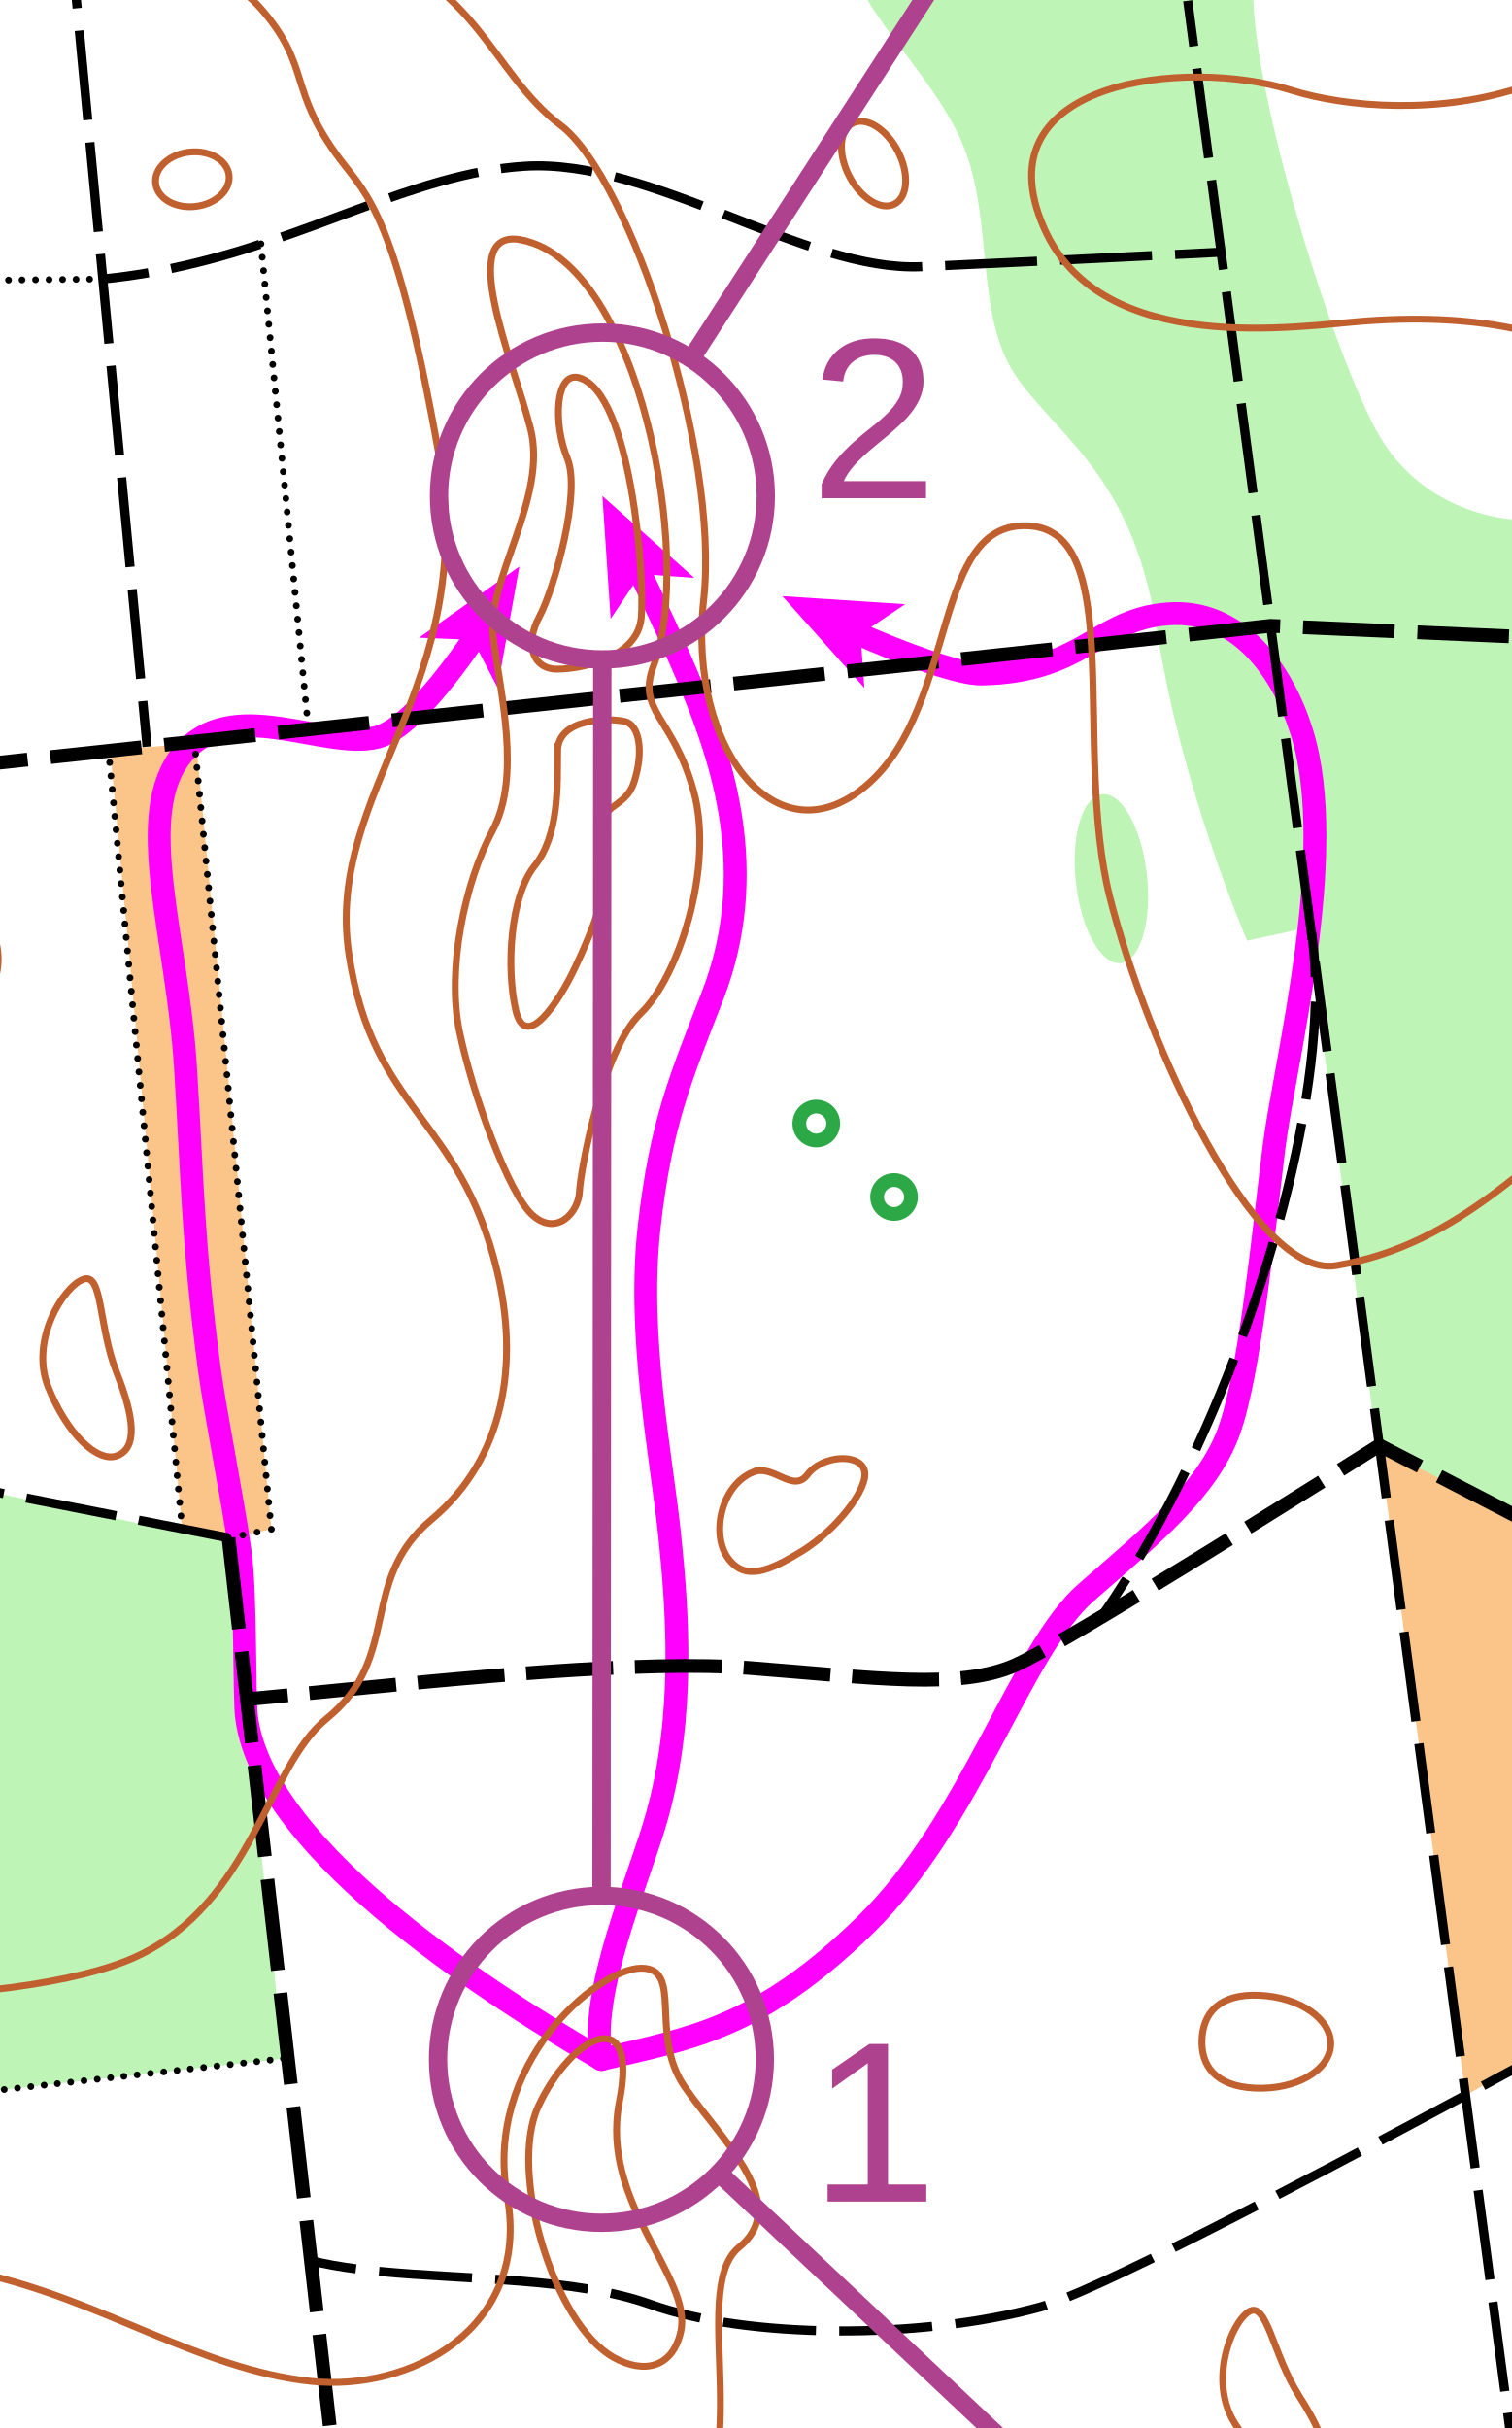
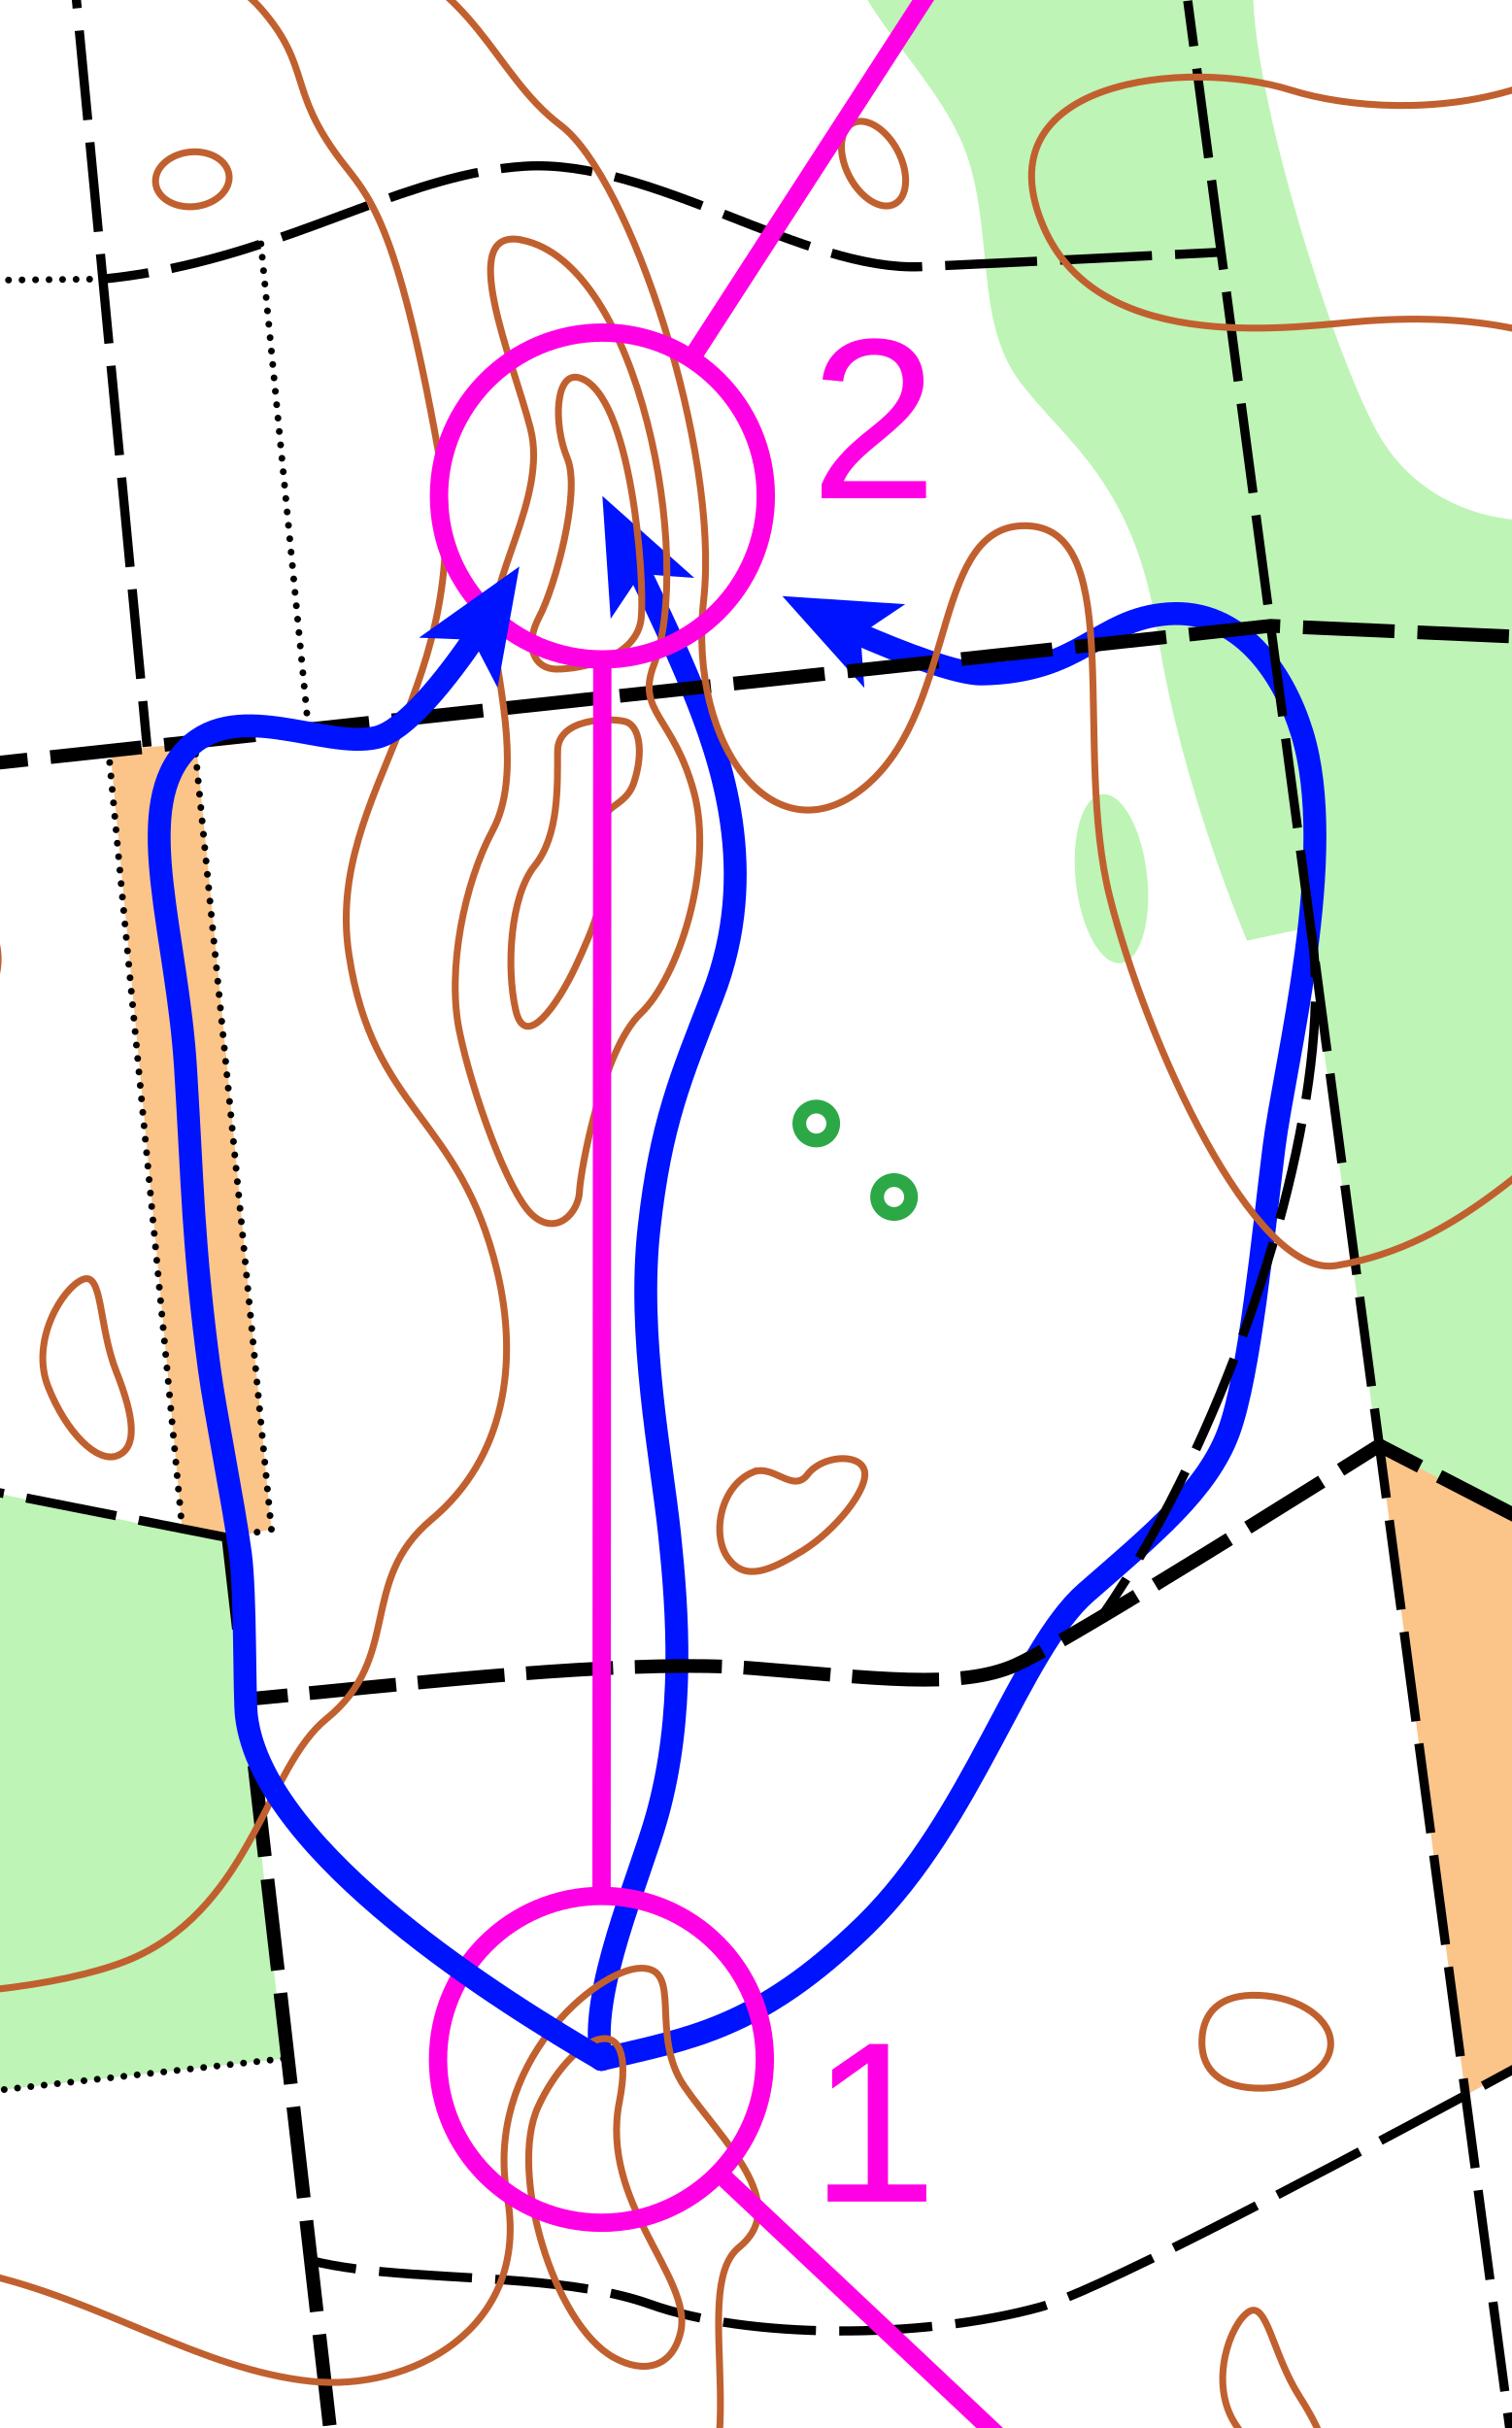
- <svg xmlns="http://www.w3.org/2000/svg" id="Layer_2" data-name="Layer 2" viewBox="0 0 330 530">
+ <svg xmlns="http://www.w3.org/2000/svg" id="Layer_2" version="1.1" viewBox="0 0 330 530">
  <defs>
    <style>
-       .cls-1 {
-         stroke-dasharray: 19.67 4.92;
-       }
- 
-       .cls-1, .cls-2, .cls-3, .cls-4, .cls-5, .cls-6, .cls-7, .cls-8, .cls-9, .cls-10, .cls-11, .cls-12, .cls-13, .cls-14, .cls-15, .cls-16, .cls-17, .cls-18, .cls-19, .cls-20, .cls-21, .cls-22 {
+       .st0 {
+         stroke-dasharray: 0 2.94;
+       }
+ 
+       .st0, .st1, .st2, .st3, .st4, .st5, .st6, .st7, .st8, .st9, .st10, .st11, .st12, .st13, .st14, .st15, .st16, .st17, .st18, .st19, .st20 {
        stroke-miterlimit: 10;
      }

-       .cls-1, .cls-2, .cls-3, .cls-4, .cls-5, .cls-6, .cls-7, .cls-9, .cls-10, .cls-11, .cls-12, .cls-13, .cls-14, .cls-15, .cls-16, .cls-17, .cls-18, .cls-23, .cls-19, .cls-20, .cls-21, .cls-22 {
+       .st0, .st1, .st2, .st3, .st4, .st6, .st7, .st8, .st9, .st10, .st11, .st12, .st13, .st14, .st15, .st16, .st21, .st17, .st22, .st23, .st18, .st19, .st20 {
        fill: none;
      }

-       .cls-1, .cls-2, .cls-3, .cls-4, .cls-5, .cls-6, .cls-9, .cls-10, .cls-11, .cls-12, .cls-14, .cls-15, .cls-17, .cls-18, .cls-19, .cls-20, .cls-21, .cls-22 {
+       .st0, .st1, .st2, .st3, .st4, .st6, .st8, .st9, .st10, .st12, .st13, .st15, .st16, .st17, .st18, .st19, .st20 {
        stroke: #000;
      }

-       .cls-1, .cls-4, .cls-9, .cls-11, .cls-18, .cls-21, .cls-22 {
+       .st0, .st1, .st3, .st4, .st7, .st9, .st15 {
+         stroke-linecap: round;
+       }
+ 
+       .st0, .st1, .st3, .st4, .st9, .st15 {
+         stroke-width: 1.47px;
+       }
+ 
+       .st24 {
+         fill: #fff;
+       }
+ 
+       .st2 {
+         stroke-dasharray: 19.01 4.75;
+       }
+ 
+       .st2, .st12, .st21, .st18, .st19 {
+         stroke-width: 3px;
+       }
+ 
+       .st3 {
+         stroke-dasharray: 0 3.18;
+       }
+ 
+       .st4 {
+         stroke-dasharray: 0 2.93;
+       }
+ 
+       .st5 {
+         stroke: #bef4b6;
+       }
+ 
+       .st5, .st25 {
+         fill: #bef4b6;
+       }
+ 
+       .st6, .st8, .st10, .st13, .st16, .st17, .st20 {
        stroke-width: 2px;
      }

-       .cls-2 {
+       .st6, .st12 {
+         stroke-dasharray: 20 5;
+       }
+ 
+       .st7 {
+         stroke: #0013ff;
+         stroke-width: 5px;
+       }
+ 
+       .st8 {
+         stroke-dasharray: 19.6 4.9;
+       }
+ 
+       .st9 {
        stroke-dasharray: 0 2.95;
      }

-       .cls-2, .cls-3, .cls-5, .cls-12, .cls-13, .cls-14, .cls-15, .cls-20 {
-         stroke-linecap: round;
-       }
- 
-       .cls-2, .cls-3, .cls-5, .cls-12, .cls-14, .cls-15, .cls-20 {
-         stroke-width: 1.47px;
-       }
- 
-       .cls-3 {
-         stroke-dasharray: 0 2.95;
-       }
- 
-       .cls-4 {
-         stroke-dasharray: 20.09 5.02;
-       }
- 
-       .cls-24 {
+       .st26, .st27, .st28 {
+         isolation: isolate;
+       }
+ 
+       .st27 {
        fill: #fab061;
        opacity: .75;
      }

-       .cls-25 {
-         fill: #fff;
-       }
- 
-       .cls-5 {
-         stroke-dasharray: 0 2.93;
-       }
- 
-       .cls-6 {
+       .st11 {
+         stroke-width: 1.5px;
+       }
+ 
+       .st11, .st22, .st23 {
+         stroke: #c1602f;
+       }
+ 
+       .st13 {
+         stroke-dasharray: 19.67 4.92;
+       }
+ 
+       .st14 {
+         stroke: #ff00e5;
+         stroke-width: 4px;
+       }
+ 
+       .st15 {
+         stroke-dasharray: 0 2.92;
+       }
+ 
+       .st16 {
+         stroke-dasharray: 20.09 5.02;
+       }
+ 
+       .st21 {
+         stroke: #2ca846;
+         stroke-linejoin: bevel;
+       }
+ 
+       .st17 {
+         stroke-dasharray: 20.33 5.08;
+       }
+ 
+       .st22 {
+         stroke-miterlimit: 10;
+         stroke-width: 1.5px;
+       }
+ 
+       .st23 {
+         stroke-miterlimit: 10;
+         stroke-width: 1.5px;
+       }
+ 
+       .st18 {
        stroke-dasharray: 18.76 4.69;
      }

-       .cls-6, .cls-10, .cls-17, .cls-23, .cls-19 {
-         stroke-width: 3px;
-       }
- 
-       .cls-7 {
-         stroke: #af428f;
-         stroke-width: 4px;
-       }
- 
-       .cls-8 {
-         stroke: #bef4b6;
-       }
- 
-       .cls-8, .cls-26 {
-         fill: #bef4b6;
-       }
- 
-       .cls-9, .cls-17 {
-         stroke-dasharray: 20 5;
-       }
- 
-       .cls-10 {
-         stroke-dasharray: 19.01 4.75;
-       }
- 
-       .cls-27 {
-         fill: #af428f;
+       .st20 {
+         stroke-dasharray: 21.42 5.36;
+       }
+ 
+       .st28 {
+         fill: #ff00e5;
        font-family: ArialMT, Arial;
        font-size: 50px;
      }

-       .cls-12 {
-         stroke-dasharray: 0 2.94;
-       }
- 
-       .cls-13 {
-         stroke: #f0f;
-         stroke-width: 5px;
-       }
- 
-       .cls-15 {
-         stroke-dasharray: 0 2.92;
-       }
- 
-       .cls-16 {
-         stroke: #c1602f;
-         stroke-width: 1.5px;
-       }
- 
-       .cls-18 {
-         stroke-dasharray: 19.6 4.9;
-       }
- 
-       .cls-28 {
-         fill: #f0f;
-       }
- 
-       .cls-23 {
-         stroke: #2ca846;
-         stroke-linejoin: bevel;
-       }
- 
-       .cls-20 {
-         stroke-dasharray: 0 3.18;
-       }
- 
-       .cls-21 {
-         stroke-dasharray: 20.33 5.08;
-       }
- 
-       .cls-22 {
-         stroke-dasharray: 21.42 5.36;
+       .st29 {
+         fill: #0013ff;
      }
    </style>
  </defs>
-   <rect class="cls-25" width="330" height="530" />
-   <rect class="cls-25" x="-100" width="530" height="530" />
-   <polygon class="cls-24" points="319.94 457.37 443.75 389.14 301.12 315.51 319.94 457.37" />
-   <g>
-     <polygon class="cls-24" points="24.06 163.79 42.81 162.2 59.25 333.82 49.89 335.7 39.77 333.7 24.06 163.79" />
-     <path class="cls-8" d="M185.69-13.34c-.98,13.44,19.05,28.78,25.49,46.05s1.9,37.04,11.88,50.33c9.97,13.29,24.98,21.76,30.16,55.26,5.18,33.51,19.33,66.46,19.33,66.46l13.33-2.87,15.24,113.62,61.65,31.28-30.45-232.77s-21.58.2-32.4-20.02c-10.82-20.21-29.25-81.16-26.58-100.09,2.67-18.93-87.65-7.24-87.65-7.24Z" />
-     <ellipse class="cls-26" cx="242.64" cy="191.79" rx="7.8" ry="18.54" transform="translate(-19.59 27.8) rotate(-6.3)" />
-     <path class="cls-26" d="M61.87,449.38l-203.45,22.51,30.35-98.4s31.46,46.48,55.74,29.76c16.29-11.22,12.86-24.01,24.08-46.78s28.01-31.1,28.01-31.1l53.11,11.31,12.18,112.7Z" />
-   </g>
-   <g>
-     <path class="cls-13" d="M131.3,449.53c-20.72-12.12-73.69-44.68-77.48-74.74-.55-4.33-.15-26.84-1.36-35.78-1.48-10.9-5.55-31.06-6.77-40.28-3.62-27.35-3.62-40.38-5.18-65.54-1.81-29.13-11.65-55.48-.59-68.71,10.74-12.83,30.66-.8,42.25-3.5,6.38-1.49,15.2-12.64,21.84-22.38" />
-     <polygon class="cls-28" points="113.39 123.66 108.62 150.1 103.21 139.67 91.47 139.2 113.39 123.66" />
-   </g>
-   <g>
-     <path class="cls-13" d="M131.3,449.53c-2.95-14.48,8.31-39.39,12.17-53.25,6.08-21.84,4.48-44.5,2.7-61.39s-7.11-43.27-4.47-66.87c2.55-22.84,6.97-32.94,13.87-50.7,10.53-27.08,1.88-51.62-4.44-67.12-3.19-7.83-7.85-17.82-11.83-26.09" />
-     <polygon class="cls-28" points="131.51 108.27 151.57 126.15 139.85 125.31 133.31 135.08 131.51 108.27" />
-   </g>
-   <g>
-     <path class="cls-13" d="M131.3,449.53c19.04-4.54,34.29-6.53,57.64-29.37,23.35-22.84,33.73-59.94,48.18-72.55,14.45-12.61,26.48-22.4,31.12-35.05,4.64-12.65,7.51-43.13,9.87-62s14.3-64.25,6.13-90.61c-4.13-13.32-13.73-27.11-29.23-25.95-15.51,1.15-18.69,12.74-40.74,13.12-4.89.08-17-4.36-27.69-9.1" />
-     <polygon class="cls-28" points="170.79 130.13 197.61 131.89 187.85 138.44 188.7 150.16 170.79 130.13" />
-   </g>
-   <g>
-     <path class="cls-11" d="M22.51,60.9c3.4-.34,6.7-.8,9.91-1.36" />
-     <path class="cls-4" d="M37.35,58.61c30.39-6.34,52.84-20.78,77.13-22.32,28.08-1.78,60.95,23.08,86.71,21.92,16.65-.75,39.06-1.85,52.83-2.54" />
-     <path class="cls-11" d="M256.53,55.55c6.11-.31,9.99-.5,9.99-.5" />
-   </g>
-   <g>
-     <line class="cls-11" x1="15.91" y1="-8.15" x2="16.85" y2="1.8" />
-     <line class="cls-18" x1="17.31" y1="6.68" x2="30.94" y2="150.61" />
-     <line class="cls-11" x1="31.17" y1="153.05" x2="32.11" y2="163" />
-   </g>
-   <g>
-     <line class="cls-14" x1="23.94" y1="166.45" x2="23.94" y2="166.45" />
-     <line class="cls-2" x1="24.22" y1="169.38" x2="39.63" y2="332.24" />
-     <line class="cls-14" x1="39.77" y1="333.7" x2="39.77" y2="333.7" />
-   </g>
-   <g>
-     <line class="cls-14" x1="61.87" y1="449.38" x2="61.87" y2="449.38" />
-     <line class="cls-15" x1="58.97" y1="449.7" x2="-142.92" y2="472.03" />
-   </g>
-   <g>
-     <line class="cls-14" x1="42.7" y1="164.61" x2="42.7" y2="164.61" />
-     <line class="cls-5" x1="42.99" y1="167.53" x2="59.1" y2="332.37" />
-     <line class="cls-14" x1="59.25" y1="333.82" x2="59.25" y2="333.82" />
-     <line class="cls-20" x1="56.13" y1="334.45" x2="51.45" y2="335.39" />
-     <line class="cls-14" x1="49.89" y1="335.7" x2="49.89" y2="335.7" />
-   </g>
-   <g>
-     <line class="cls-11" x1="259.29" y1=".17" x2="260.61" y2="10.09" />
-     <line class="cls-1" x1="261.26" y1="14.96" x2="328.81" y2="524.25" />
-     <line class="cls-11" x1="329.13" y1="526.69" x2="330.45" y2="536.6" />
-   </g>
-   <line class="cls-17" x1="49.89" y1="335.7" x2="74.4" y2="550.69" />
-   <line class="cls-9" x1="49.89" y1="335.7" x2="-126.65" y2="300.91" />
-   <g>
-     <path class="cls-11" d="M286.28,203.34c.48,3.08.77,6.42.86,9.96" />
-     <path class="cls-22" d="M287.15,218.65c-.78,35.16-17.57,87.1-39.84,123.74" />
-     <path class="cls-11" d="M245.9,344.67c-1.81,2.89-3.65,5.68-5.52,8.34" />
-   </g>
-   <g>
-     <path class="cls-19" d="M52.87,371.02c3.24-.31,6.57-.63,9.95-.96" />
-     <path class="cls-10" d="M67.55,369.59c34.02-3.36,72.79-7.3,96.31-5.47,26.99,2.11,45.69,4.77,57.87-.67,9.16-4.09,49.52-29.19,68.91-41.35" />
-     <path class="cls-19" d="M292.66,320.84c5.21-3.27,8.46-5.33,8.46-5.33l8.89,4.59" />
-     <line class="cls-6" x1="314.17" y1="322.25" x2="437.13" y2="385.72" />
-   </g>
-   <g>
-     <path class="cls-11" d="M67.88,493.46c3,.76,6.31,1.34,9.83,1.8" />
-     <path class="cls-21" d="M82.76,495.82c19.11,1.86,42.93,1.35,59.23,7.19,20.94,7.5,58.87,7.77,85.05.6,22.38-6.14,164.92-85.47,205.78-108.35" />
-   </g>
-   <polyline class="cls-17" points="-113.28 178.64 277.39 136.61 448.1 144.13" />
-   <circle class="cls-23" cx="178.2" cy="245.25" r="3.7" />
-   <circle class="cls-23" cx="195.18" cy="261.29" r="3.7" />
-   <g>
-     <path class="cls-16" d="M113.93,52.38c-14.49-2.87-2.06,25.92,1.86,41.09,3.92,15.17-9.73,33.24-8.13,45.55s6.15,30.57-.1,42.23c-6.25,11.66-10,30.47-7.29,43.75,2.71,13.28,10.62,35.35,15.91,40.18s10.12-.47,10.32-5.05c.2-4.58,5.04-30.99,13.34-38.89,8.3-7.9,16.1-32.04,11.62-48.45-4.48-16.42-12.61-17.41-8.73-27.62,8.74-22.99-3.03-87.66-28.81-92.77Z" />
-     <path class="cls-16" d="M126.45,82.46c-5.24-1.5-5.72,10.08-2.61,17.56s-2.86,28.56-6.11,34.62-1.42,11.41,3.86,11.42,17.55-2.44,18.39-11.13-2.19-49.21-13.53-52.47Z" />
-     <path class="cls-16" d="M121.72,163.96c-.01,7.58.34,18.38-5,25.03s-6.25,22.22-4.14,31.49,9.38-1.65,12.98-9.3c3.6-7.65,8.44-18.68,6.31-27.49-2.14-8.82,4.48-6.46,6.57-13.02,2.1-6.56,1.2-12.34-1.97-13.17-3.18-.83-14.73-.87-14.74,6.47Z" />
-     <path class="cls-16" d="M-131.16,413.86c57.1,29.33,137.16,24.3,160.97,13.22,25.23-11.74,28.49-41.39,41.45-51.88,16.66-13.5,6.81-30,22.95-43.52,16.14-13.52,19.09-34.33,14.3-54.3-8.12-33.85-27.13-34.55-32.34-69.06-5.41-35.82,28.74-58.41,19.52-109.77-9.22-51.36-15.37-55.71-21.35-63.62-11.65-15.43-6.29-20.31-17.37-33.04C48.44-7.89,19.29-22.32,8.67-20.96" />
-     <path class="cls-16" d="M164.38,321.35c-7.23,3.04-9.1,13.83-5.42,18.81s8.82,2.91,16.14-1.58c7.31-4.5,14.6-13.59,13.62-17.53-.97-3.94-9.26-3.39-12.43.83s-7.47-2.39-11.91-.52Z" />
-     <path class="cls-16" d="M77.58-11.65c26.6,7.6,29.72,27.63,44.81,39s34.81,71,31.23,103.59c-3.58,32.59,16.2,57.63,35.94,40.14,19.74-17.49,13.69-57.54,35.06-56.29s9.53,48.73,17.65,80.99c8.07,32.1,31.57,83.44,49.4,80.48,55.25-9.18,64.88-80.76,161.88-55.99" />
-     <path class="cls-16" d="M448.1,168.95c-76.41.38-42.7-106.67-150.02-98.88-14.11,1.02-57.69,8.25-70.2-20.38-14.16-32.41,31.42-37.1,53.97-30.01,23.97,7.54,82.96,6.8,88.47-50.5" />
-     <ellipse class="cls-16" cx="190.7" cy="35.72" rx="5.97" ry="9.94" transform="translate(5.04 92.03) rotate(-27.48)" />
-     <ellipse class="cls-16" cx="41.99" cy="39.13" rx="8.06" ry="5.97" transform="translate(-4.04 4.85) rotate(-6.3)" />
-     <path class="cls-16" d="M133.98,514.61c-13.31-7.4-22.97-40.7-16.5-54.75,7.18-15.6,22.07-23.2,17.73-1.06s16.06,38.35,13.4,50.17c-1.79,7.93-8.06,9.3-14.63,5.64Z" />
-     <path class="cls-16" d="M-113.28,527.07c97.18-67.59,132.53-12.43,181.15-7.26,21.55,2.29,48.01-11.36,42.86-40.36s19.63-49.63,29.12-49.82c9.5-.19,1.78,14.46,9.56,25.82,7.78,11.36,23.68,25.52,11.93,35.11-11.74,9.58,6.04,51.01-15.7,64.72" />
-     <path class="cls-16" d="M290.5,446.39c-.25,5.59-7.63,9.81-16.48,9.42s-11.87-5.07-11.62-10.66c.25-5.59,3.65-9.99,12.51-9.6s15.84,5.24,15.59,10.84Z" />
-     <path class="cls-16" d="M25.63,317.75c-4.39,1.73-11.16-5-15.13-15.05s3.21-21.68,7.6-23.42,3.35,10.16,7.32,20.2c3.97,10.04,4.6,16.52.21,18.26Z" />
-     <path class="cls-16" d="M287.34,540.94c-3.97,2.54-11.91-2.78-17.72-11.88-5.81-9.1-.98-21.9,2.99-24.43s5.23,9.34,11.04,18.44c5.81,9.1,7.66,15.34,3.69,17.88Z" />
-     <path class="cls-16" d="M-135.86,72.96c49.53,45.11,46.61,122.11,98.98,117.54,37.83-3.3,49.34,23.63,19.68,41-11.39,6.67-37.38,32.1-57.32,23.62-68.69-29.21-92.52,106.73-92.52,106.73" />
-   </g>
-   <g>
-     <circle class="cls-7" cx="131.51" cy="108.27" r="35.67" />
-     <circle class="cls-7" cx="131.3" cy="449.53" r="35.67" />
-     <line class="cls-7" x1="131.49" y1="143.48" x2="131.32" y2="413.83" />
-     <line class="cls-7" x1="156.94" y1="474.32" x2="253.55" y2="565.31" />
-     <line class="cls-7" x1="150.89" y1="78.32" x2="228.55" y2="-41.73" />
-   </g>
-   <g>
-     <line class="cls-14" x1="56.97" y1="53.23" x2="56.97" y2="53.23" />
-     <line class="cls-12" x1="57.25" y1="56.15" x2="67.11" y2="156.94" />
-     <line class="cls-14" x1="67.25" y1="158.4" x2="67.25" y2="158.4" />
-   </g>
-   <g>
-     <line class="cls-14" x1="22.51" y1="60.9" x2="22.51" y2="60.9" />
-     <line class="cls-3" x1="19.56" y1="60.94" x2="-102.9" y2="62.26" />
-   </g>
-   <text class="cls-27" transform="translate(176.86 480.58)">
-     <tspan x="0" y="0">1</tspan>
-   </text>
-   <text class="cls-27" transform="translate(176.86 108.76)">
-     <tspan x="0" y="0">2</tspan>
-   </text>
+   <rect class="st24" y="0" width="330" height="530" />
+   <rect class="st24" x="-100" y="0" width="530" height="530" />
+   <polygon class="st27" points="319.94 457.37 443.75 389.14 301.12 315.51 319.94 457.37" />
+   <g>
+     <polygon class="st27" points="24.06 163.79 42.81 162.2 59.25 333.82 49.89 335.7 39.77 333.7 24.06 163.79" />
+     <path class="st5" d="M185.69-13.34c-.98,13.44,19.05,28.78,25.49,46.05,6.44,17.27,1.9,37.04,11.88,50.33,9.97,13.29,24.98,21.76,30.16,55.26,5.18,33.51,19.33,66.46,19.33,66.46l13.33-2.87,15.24,113.62,61.65,31.28-30.45-232.77s-21.58.2-32.4-20.02c-10.82-20.21-29.25-81.16-26.58-100.09,2.67-18.93-87.65-7.24-87.65-7.24h0Z" />
+     <ellipse class="st25" cx="242.63" cy="191.81" rx="7.8" ry="18.54" transform="translate(-19.58 27.78) rotate(-6.3)" />
+     <path class="st25" d="M61.87,449.38l-203.45,22.51,30.35-98.4s31.46,46.48,55.74,29.76c16.29-11.22,12.86-24.01,24.08-46.78s28.01-31.1,28.01-31.1l53.11,11.31,12.18,112.7h-.02Z" />
+   </g>
+   <g>
+     <path class="st7" d="M131.3,449.53c-2.95-14.48,8.31-39.39,12.17-53.25,6.08-21.84,4.48-44.5,2.7-61.39s-7.11-43.27-4.47-66.87c2.55-22.84,6.97-32.94,13.87-50.7,10.53-27.08,1.88-51.62-4.44-67.12-3.19-7.83-7.85-17.82-11.83-26.09" />
+     <polygon class="st29" points="131.51 108.27 151.57 126.15 139.85 125.31 133.31 135.08 131.51 108.27" />
+   </g>
+   <g>
+     <path class="st7" d="M131.3,449.53c19.04-4.54,34.29-6.53,57.64-29.37s33.73-59.94,48.18-72.55c14.45-12.61,26.48-22.4,31.12-35.05,4.64-12.65,7.51-43.13,9.87-62s14.3-64.25,6.13-90.61c-4.13-13.32-13.73-27.11-29.23-25.95-15.51,1.15-18.69,12.74-40.74,13.12-4.89.08-17-4.36-27.69-9.1" />
+     <polygon class="st29" points="170.79 130.13 197.61 131.89 187.85 138.44 188.7 150.16 170.79 130.13" />
+   </g>
+   <g>
+     <path class="st10" d="M22.51,60.9c3.4-.34,6.7-.8,9.91-1.36" />
+     <path class="st16" d="M37.35,58.61c30.39-6.34,52.84-20.78,77.13-22.32,28.08-1.78,60.95,23.08,86.71,21.92,16.65-.75,39.06-1.85,52.83-2.54" />
+     <path class="st10" d="M256.53,55.55c6.11-.31,9.99-.5,9.99-.5" />
+   </g>
+   <g>
+     <line class="st10" x1="15.91" y1="-8.15" x2="16.85" y2="1.8" />
+     <line class="st8" x1="17.31" y1="6.68" x2="30.94" y2="150.61" />
+     <line class="st10" x1="31.17" y1="153.05" x2="32.11" y2="163" />
+   </g>
+   <g>
+     <line class="st1" x1="23.94" y1="166.45" x2="23.94" y2="166.45" />
+     <line class="st9" x1="24.22" y1="169.38" x2="39.63" y2="332.24" />
+     <line class="st1" x1="39.77" y1="333.7" x2="39.77" y2="333.7" />
+   </g>
+   <g>
+     <line class="st1" x1="61.87" y1="449.38" x2="61.87" y2="449.38" />
+     <line class="st15" x1="58.97" y1="449.7" x2="-142.92" y2="472.03" />
+   </g>
+   <g>
+     <line class="st1" x1="42.7" y1="164.61" x2="42.7" y2="164.61" />
+     <line class="st4" x1="42.99" y1="167.53" x2="59.1" y2="332.37" />
+     <line class="st1" x1="59.25" y1="333.82" x2="59.25" y2="333.82" />
+     <line class="st3" x1="56.13" y1="334.45" x2="51.45" y2="335.39" />
+     <line class="st1" x1="49.89" y1="335.7" x2="49.89" y2="335.7" />
+   </g>
+   <g>
+     <line class="st10" x1="259.29" y1=".17" x2="260.61" y2="10.09" />
+     <line class="st13" x1="261.26" y1="14.96" x2="328.81" y2="524.25" />
+     <line class="st10" x1="329.13" y1="526.69" x2="330.45" y2="536.6" />
+   </g>
+   <line class="st12" x1="49.89" y1="335.7" x2="74.4" y2="550.69" />
+   <line class="st6" x1="49.89" y1="335.7" x2="-126.65" y2="300.91" />
+   <g>
+     <path class="st10" d="M286.28,203.34c.48,3.08.77,6.42.86,9.96" />
+     <path class="st20" d="M287.15,218.65c-.78,35.16-17.57,87.1-39.84,123.74" />
+     <path class="st10" d="M245.9,344.67c-1.81,2.89-3.65,5.68-5.52,8.34" />
+   </g>
+   <g>
+     <path class="st19" d="M52.87,371.02c3.24-.31,6.57-.63,9.95-.96" />
+     <path class="st2" d="M67.55,369.59c34.02-3.36,72.79-7.3,96.31-5.47,26.99,2.11,45.69,4.77,57.87-.67,9.16-4.09,49.52-29.19,68.91-41.35" />
+     <path class="st19" d="M292.66,320.84c5.21-3.27,8.46-5.33,8.46-5.33l8.89,4.59" />
+     <line class="st18" x1="314.17" y1="322.25" x2="437.13" y2="385.72" />
+   </g>
+   <g>
+     <path class="st10" d="M67.88,493.46c3,.76,6.31,1.34,9.83,1.8" />
+     <path class="st17" d="M82.76,495.82c19.11,1.86,42.93,1.35,59.23,7.19,20.94,7.5,58.87,7.77,85.05.6,22.38-6.14,164.92-85.47,205.78-108.35" />
+   </g>
+   <polyline class="st12" points="-113.28 178.64 277.39 136.61 448.1 144.13" />
+   <circle class="st21" cx="178.2" cy="245.25" r="3.7" />
+   <circle class="st21" cx="195.18" cy="261.29" r="3.7" />
+   <g>
+     <path class="st11" d="M113.93,52.38c-14.49-2.87-2.06,25.92,1.86,41.09s-9.73,33.24-8.13,45.55,6.15,30.57-.1,42.23-10,30.47-7.29,43.75,10.62,35.35,15.91,40.18,10.12-.47,10.32-5.05c.2-4.58,5.04-30.99,13.34-38.89s16.1-32.04,11.62-48.45c-4.48-16.42-12.61-17.41-8.73-27.62,8.74-22.99-3.03-87.66-28.81-92.77v-.02Z" />
+     <path class="st11" d="M126.45,82.46c-5.24-1.5-5.72,10.08-2.61,17.56s-2.86,28.56-6.11,34.62-1.42,11.41,3.86,11.42,17.55-2.44,18.39-11.13-2.19-49.21-13.53-52.47Z" />
+     <path class="st11" d="M121.72,163.96c-.01,7.58.34,18.38-5,25.03s-6.25,22.22-4.14,31.49,9.38-1.65,12.98-9.3c3.6-7.65,8.44-18.68,6.31-27.49-2.14-8.82,4.48-6.46,6.57-13.02,2.1-6.56,1.2-12.34-1.97-13.17-3.18-.83-14.73-.87-14.74,6.47h-.01Z" />
+     <path class="st11" d="M-131.16,413.86c57.1,29.33,137.16,24.3,160.97,13.22,25.23-11.74,28.49-41.39,41.45-51.88,16.66-13.5,6.81-30,22.95-43.52s19.09-34.33,14.3-54.3c-8.12-33.85-27.13-34.55-32.34-69.06-5.41-35.82,28.74-58.41,19.52-109.77-9.22-51.36-15.37-55.71-21.35-63.62-11.65-15.43-6.29-20.31-17.37-33.04C48.44-7.89,19.29-22.32,8.67-20.96" />
+     <path class="st11" d="M164.38,321.35c-7.23,3.04-9.1,13.83-5.42,18.81s8.82,2.91,16.14-1.58c7.31-4.5,14.6-13.59,13.62-17.53-.97-3.94-9.26-3.39-12.43.83s-7.47-2.39-11.91-.52h0Z" />
+     <path class="st11" d="M77.58-11.65c26.6,7.6,29.72,27.63,44.81,39s34.81,71,31.23,103.59c-3.58,32.59,16.2,57.63,35.94,40.14s13.69-57.54,35.06-56.29,9.53,48.73,17.65,80.99c8.07,32.1,31.57,83.44,49.4,80.48,55.25-9.18,64.88-80.76,161.88-55.99" />
+     <path class="st11" d="M448.1,168.95c-76.41.38-42.7-106.67-150.02-98.88-14.11,1.02-57.69,8.25-70.2-20.38-14.16-32.41,31.42-37.1,53.97-30.01,23.97,7.54,82.96,6.8,88.47-50.5" />
+     <ellipse class="st22" cx="190.71" cy="35.72" rx="5.97" ry="9.94" transform="translate(5.03 92.03) rotate(-27.48)" />
+     <ellipse class="st23" cx="41.99" cy="39.14" rx="8.06" ry="5.97" transform="translate(-4.04 4.84) rotate(-6.3)" />
+     <path class="st11" d="M133.98,514.61c-13.31-7.4-22.97-40.7-16.5-54.75,7.18-15.6,22.07-23.2,17.73-1.06s16.06,38.35,13.4,50.17c-1.79,7.93-8.06,9.3-14.63,5.64h0Z" />
+     <path class="st11" d="M-113.28,527.07c97.18-67.59,132.53-12.43,181.15-7.26,21.55,2.29,48.01-11.36,42.86-40.36s19.63-49.63,29.12-49.82c9.5-.19,1.78,14.46,9.56,25.82,7.78,11.36,23.68,25.52,11.93,35.11-11.74,9.58,6.04,51.01-15.7,64.72" />
+     <path class="st11" d="M290.5,446.39c-.25,5.59-7.63,9.81-16.48,9.42s-11.87-5.07-11.62-10.66,3.65-9.99,12.51-9.6,15.84,5.24,15.59,10.84Z" />
+     <path class="st11" d="M25.63,317.75c-4.39,1.73-11.16-5-15.13-15.05s3.21-21.68,7.6-23.42,3.35,10.16,7.32,20.2,4.6,16.52.21,18.26h0Z" />
+     <path class="st11" d="M287.34,540.94c-3.97,2.54-11.91-2.78-17.72-11.88s-.98-21.9,2.99-24.43,5.23,9.34,11.04,18.44,7.66,15.34,3.69,17.88h0Z" />
+     <path class="st11" d="M-135.86,72.96c49.53,45.11,46.61,122.11,98.98,117.54,37.83-3.3,49.34,23.63,19.68,41-11.39,6.67-37.38,32.1-57.32,23.62-68.69-29.21-92.52,106.73-92.52,106.73" />
+   </g>
+   <g>
+     <circle class="st14" cx="131.51" cy="108.27" r="35.67" />
+     <circle class="st14" cx="131.3" cy="449.53" r="35.67" />
+     <line class="st14" x1="131.49" y1="143.48" x2="131.32" y2="413.83" />
+     <line class="st14" x1="156.94" y1="474.32" x2="253.55" y2="565.31" />
+     <line class="st14" x1="150.89" y1="78.32" x2="228.55" y2="-41.73" />
+   </g>
+   <g>
+     <line class="st1" x1="56.97" y1="53.23" x2="56.97" y2="53.23" />
+     <line class="st0" x1="57.25" y1="56.15" x2="67.11" y2="156.94" />
+     <line class="st1" x1="67.25" y1="158.4" x2="67.25" y2="158.4" />
+   </g>
+   <g>
+     <line class="st1" x1="22.51" y1="60.9" x2="22.51" y2="60.9" />
+     <line class="st9" x1="19.56" y1="60.94" x2="-102.9" y2="62.26" />
+   </g>
+   <g class="st26">
+     <text class="st28" transform="translate(176.86 480.58)">
+       <tspan x="0" y="0">1</tspan>
+     </text>
+   </g>
+   <g class="st26">
+     <text class="st28" transform="translate(176.86 108.76)">
+       <tspan x="0" y="0">2</tspan>
+     </text>
+   </g>
+   <g>
+     <path class="st7" d="M131.3,449.53c-20.72-12.12-73.69-44.68-77.48-74.74-.55-4.33-.15-26.84-1.36-35.78-1.48-10.9-5.55-31.06-6.77-40.28-3.62-27.35-3.62-40.38-5.18-65.54-1.81-29.13-11.65-55.48-.59-68.71,10.74-12.83,30.66-.8,42.25-3.5,6.38-1.49,15.2-12.64,21.84-22.38" />
+     <polygon class="st29" points="113.39 123.66 108.62 150.1 103.21 139.67 91.47 139.2 113.39 123.66" />
+   </g>
</svg>
